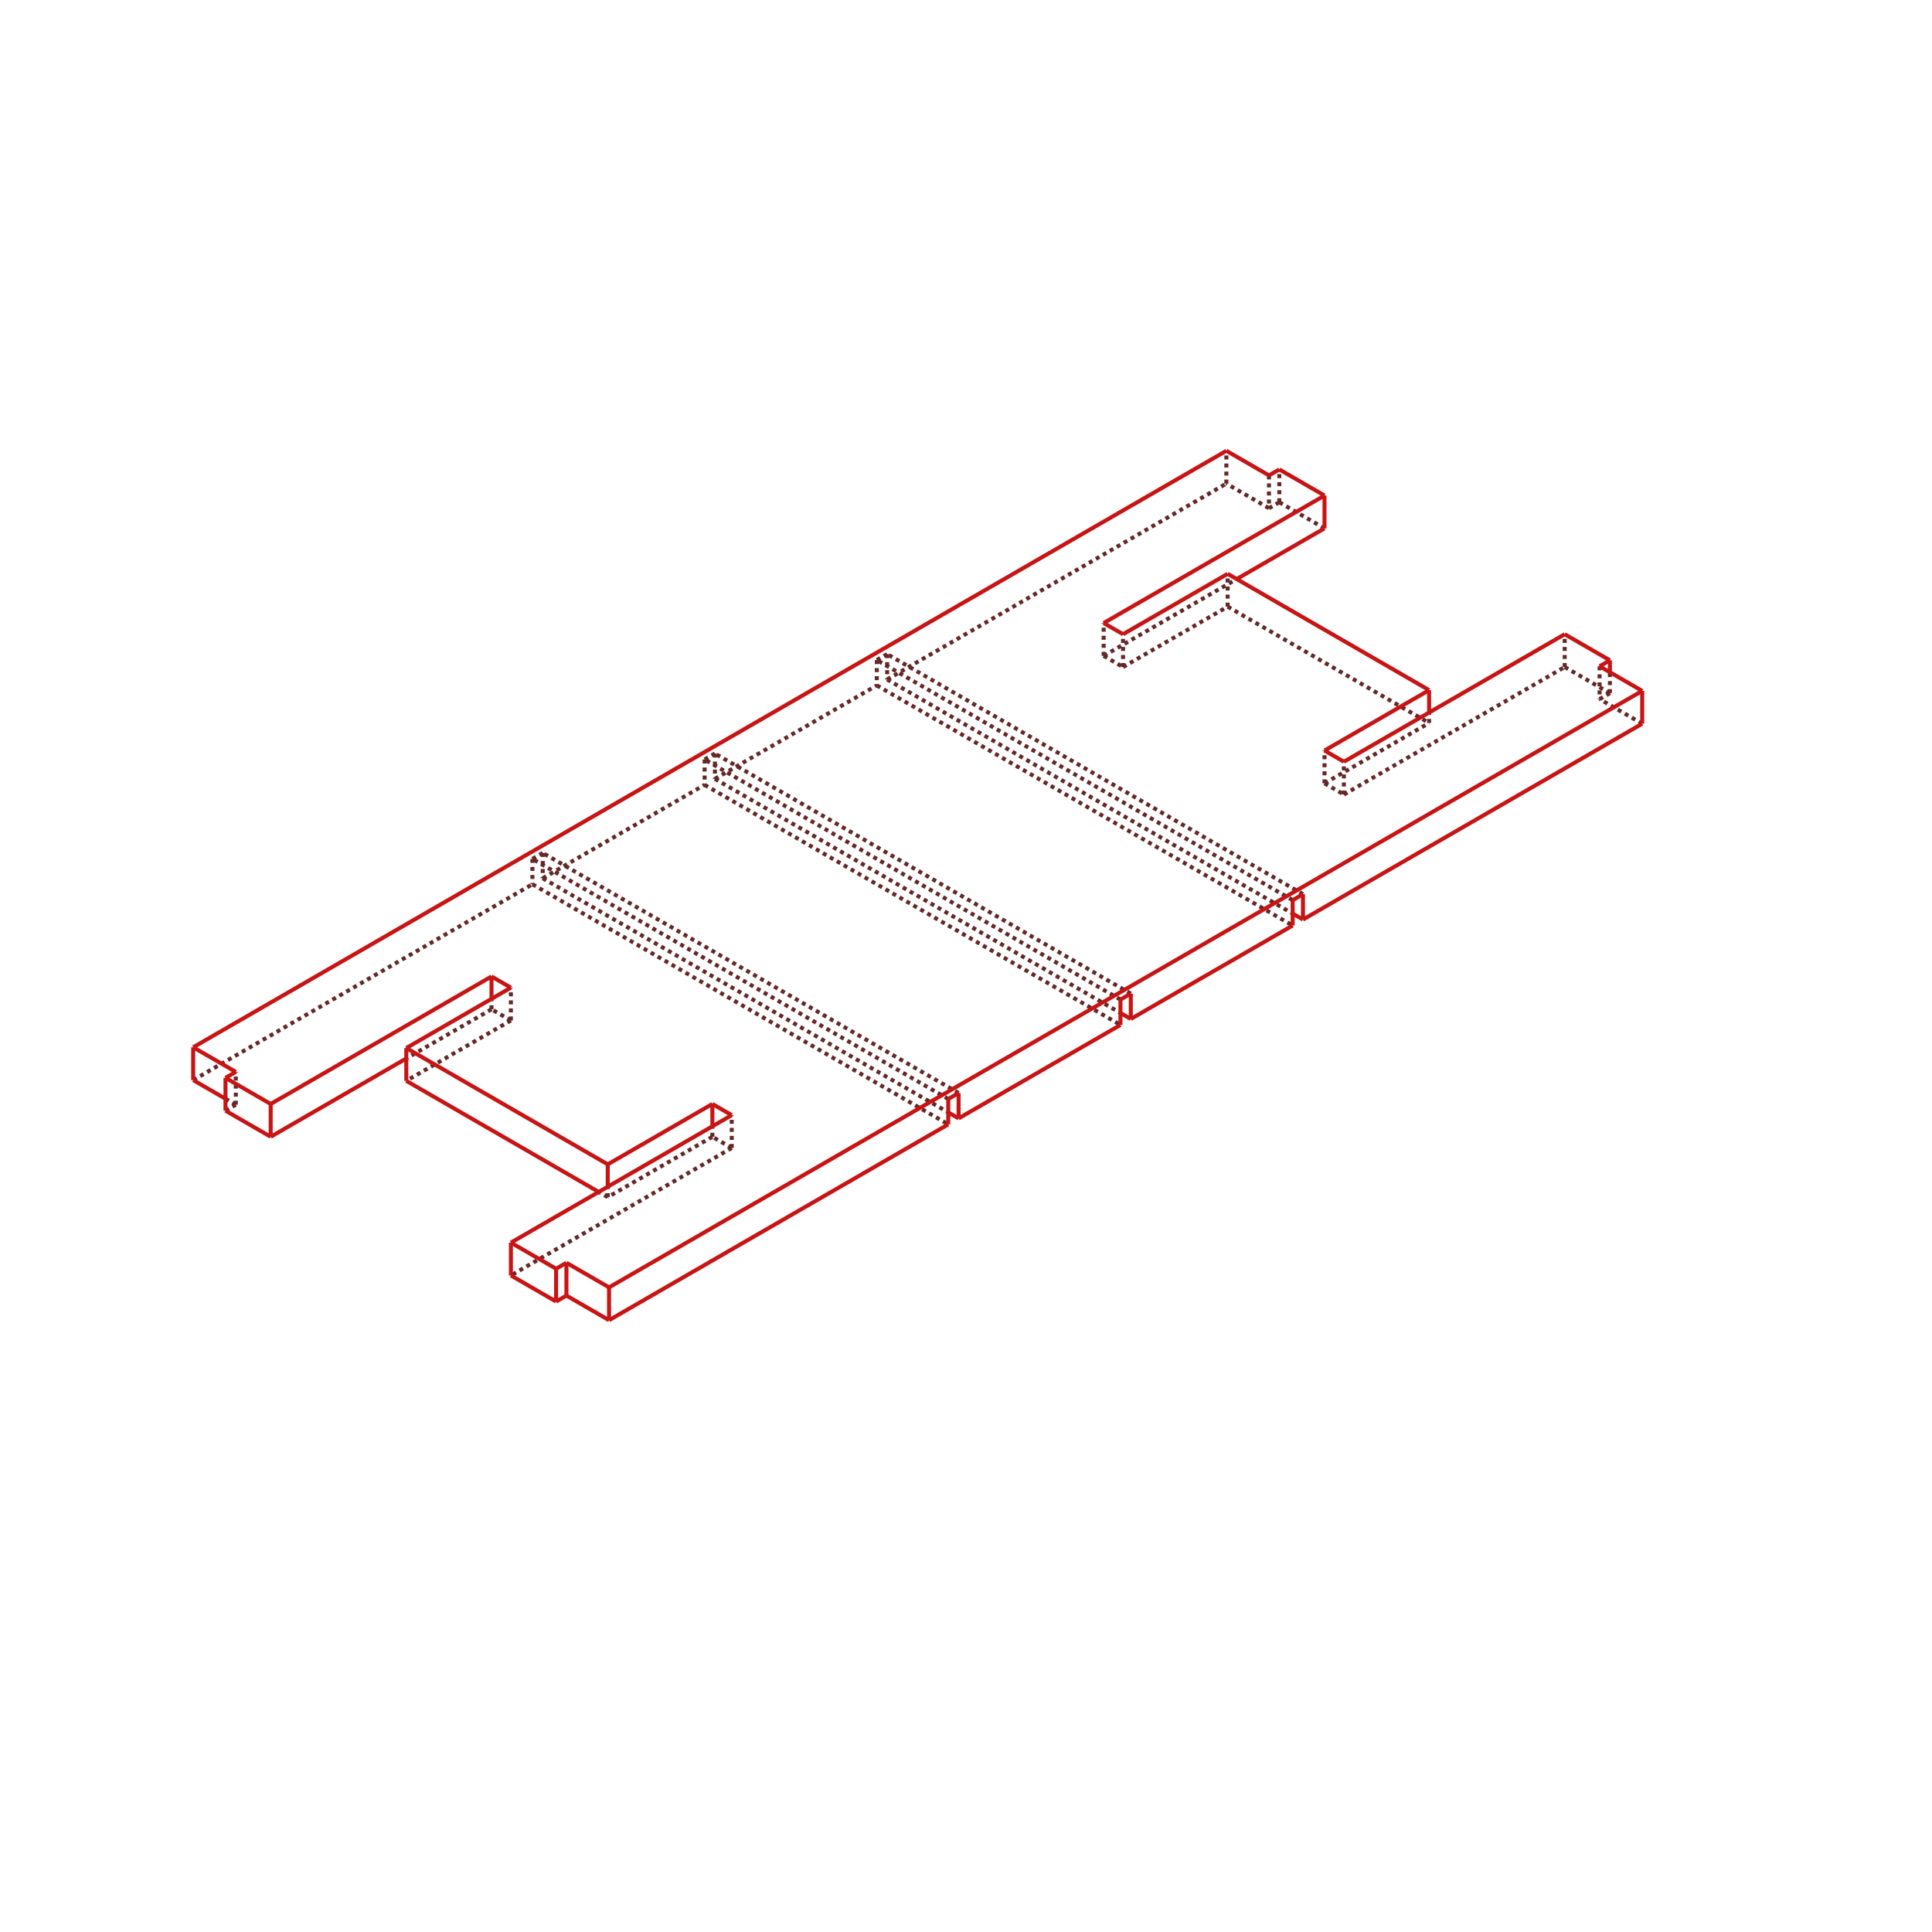
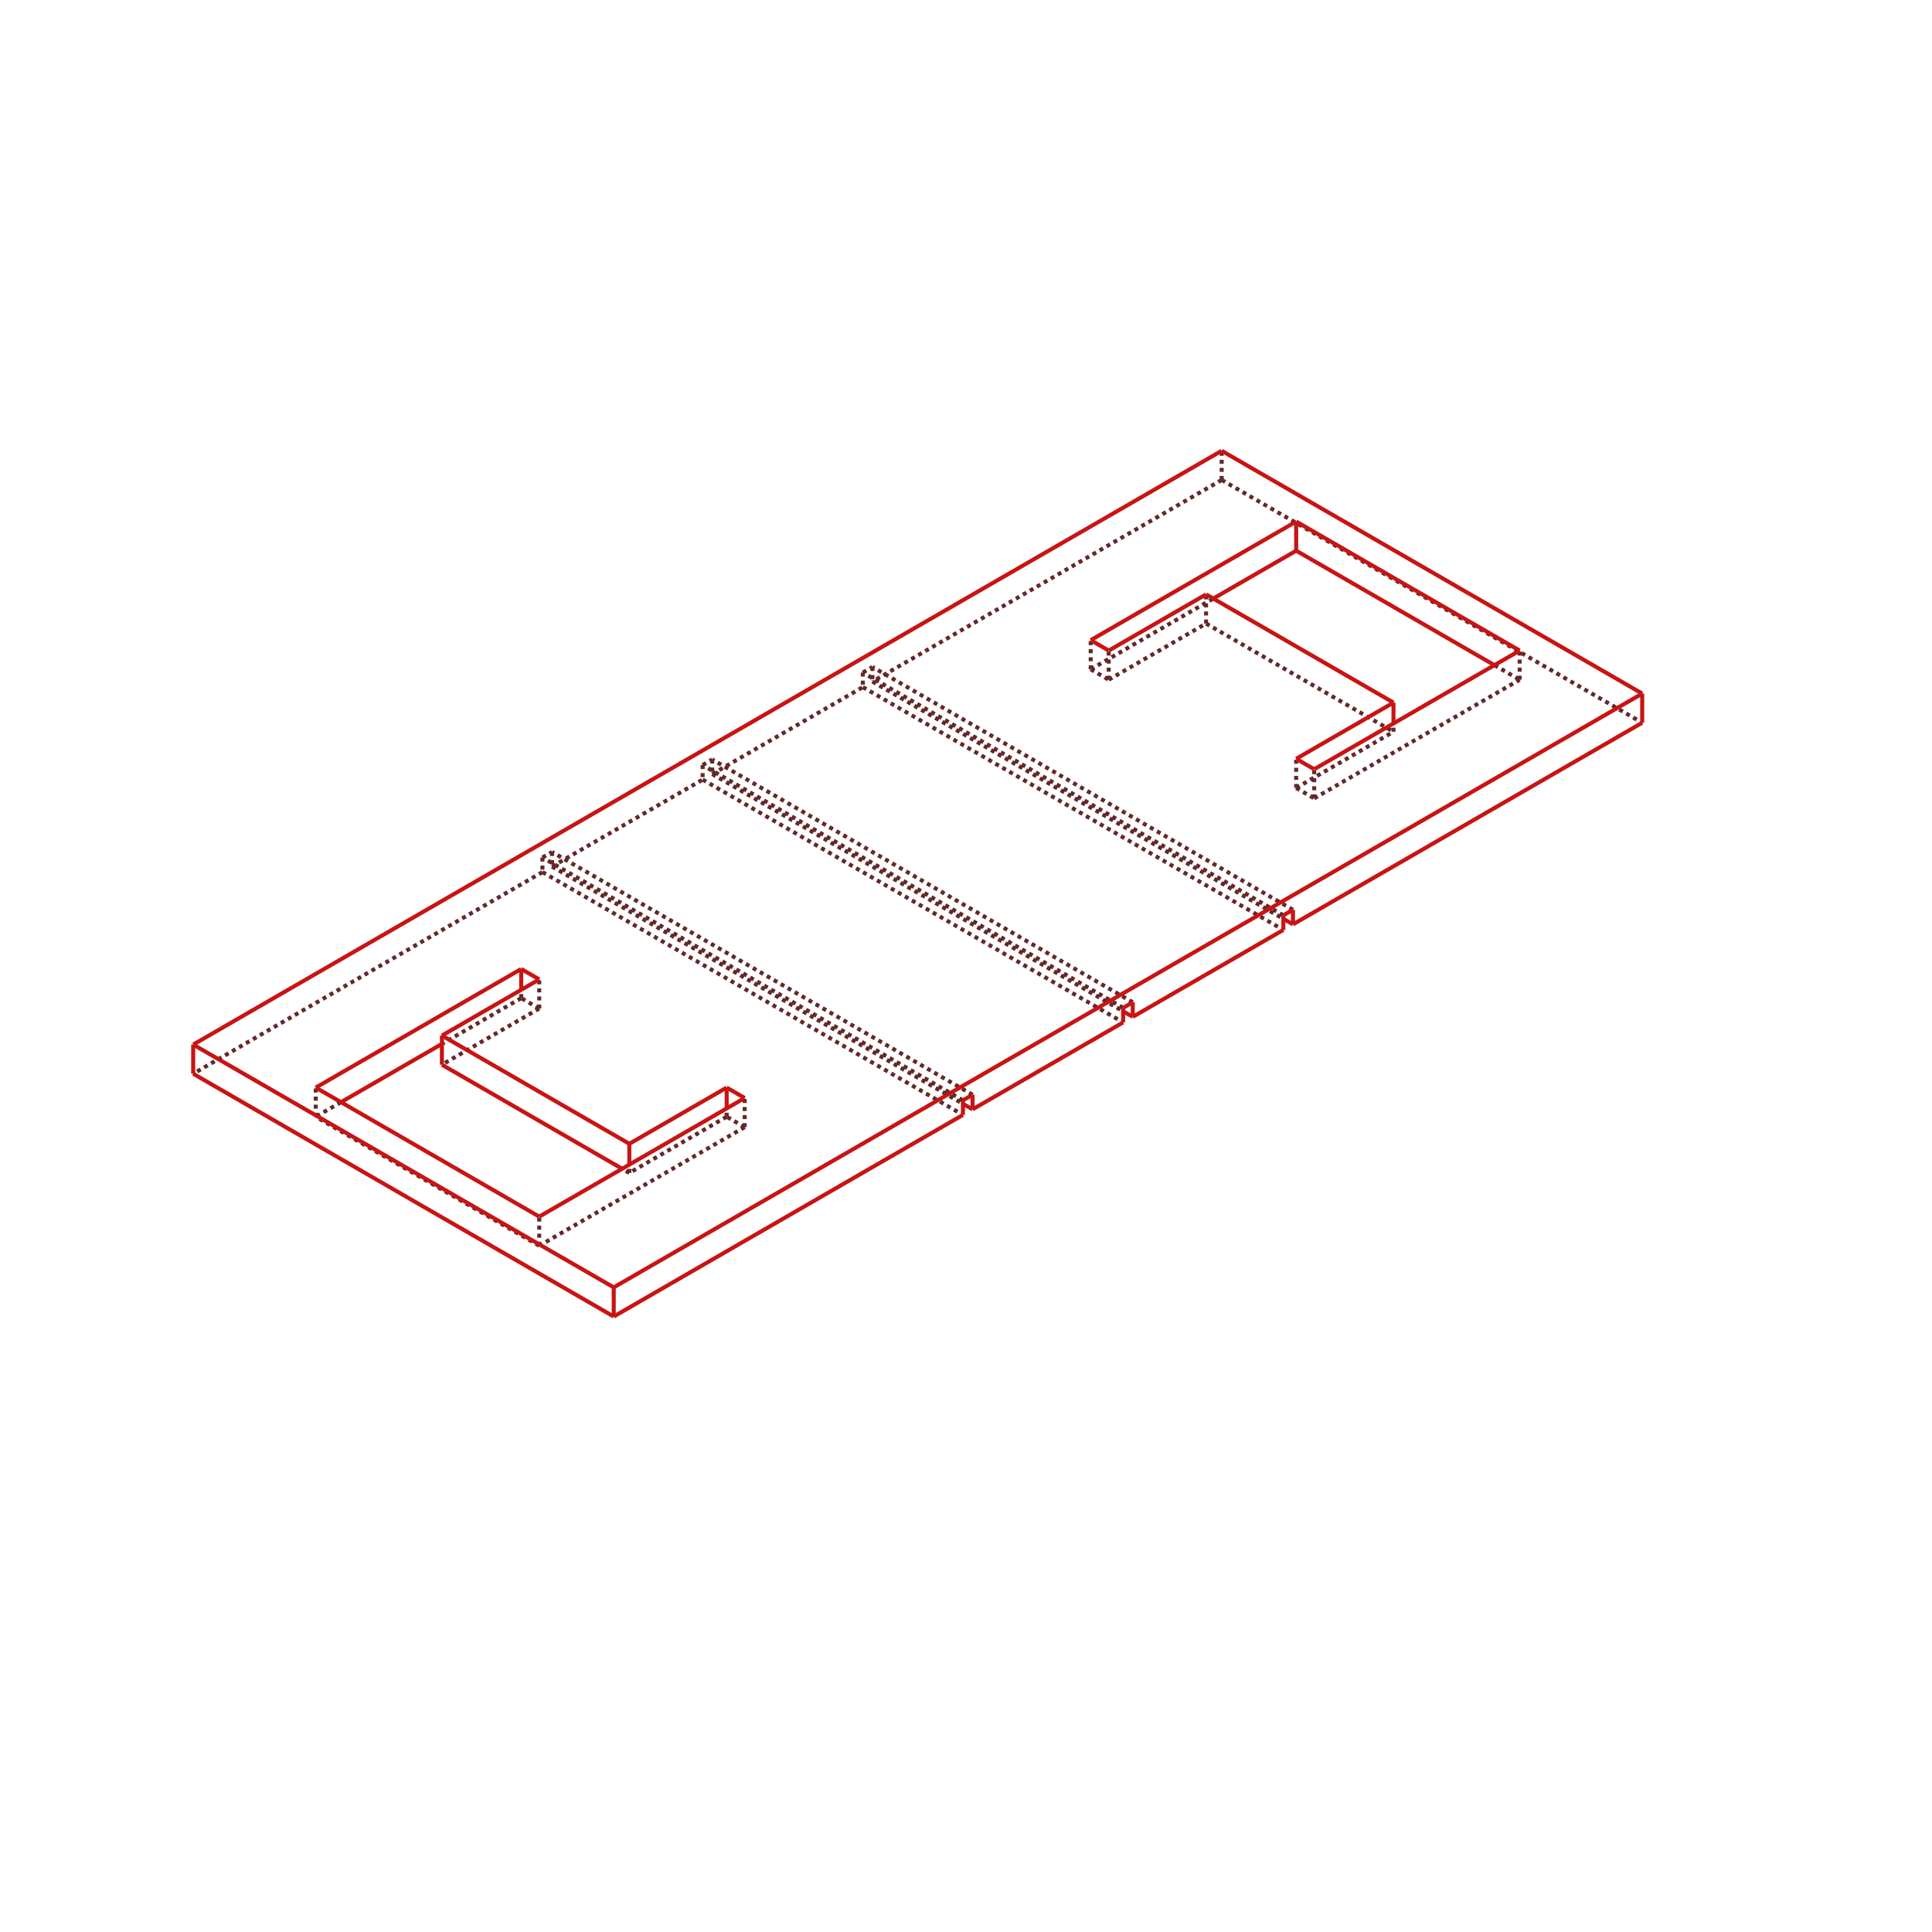
<svg xmlns="http://www.w3.org/2000/svg" width="480.0" height="480.0">
-   <g transform="scale(4.537584, -4.537584)   translate(50.24701,-48.48362)" stroke-width="0.22" fill="none">
-     <g stroke="rgb(100,40,40)" fill="none" stroke-dasharray="0.22,0.22">
-       <path d="M19.799,20.984 L22.274,19.555 " />
-       <path d="M19.799,20.984 L19.799,22.78 " />
-       <path d="M10.182,12.574 L10.182,14.37 " />
-       <path d="M10.182,12.574 L17.466,16.779 " />
-       <path d="M37.901,10.533 L37.335,10.206 " />
-       <path d="M39.669,8.859 L37.335,10.206 " />
-       <path d="M-1.673,11.281 L20.53,-1.538 " />
-       <path d="M-1.673,11.281 L16.9,22.005 " />
-       <path d="M19.233,20.657 L16.9,22.005 " />
-       <path d="M19.799,20.984 L19.233,20.657 " />
-       <path d="M10.182,12.574 L11.243,11.962 " />
-       <path d="M11.243,11.962 L16.971,15.268 " />
-       <path d="M16.971,15.268 L28.001,8.9 " />
-       <path d="M22.274,5.593 L28.001,8.9 " />
-       <path d="M22.274,5.593 L23.335,4.981 " />
-       <path d="M23.335,4.981 L35.426,11.962 " />
-       <path d="M35.426,11.962 L37.901,10.533 " />
-       <path d="M19.233,22.454 L19.233,20.657 " />
-       <path d="M37.335,12.002 L37.335,10.206 " />
-       <path d="M37.901,10.533 L37.901,11.676 " />
-       <path d="M-10.182,-14.37 L-10.182,-12.574 " />
-       <path d="M-10.182,-14.37 L-22.274,-21.351 " />
-       <path d="M-11.243,-13.758 L-11.243,-13.186 " />
-       <path d="M-10.182,-14.37 L-11.243,-13.758 " />
-       <path d="M-11.243,-13.758 L-16.971,-17.065 " />
-       <path d="M-16.971,-17.065 L-16.971,-16.493 " />
-       <path d="M-16.971,-17.065 L-17.466,-16.779 " />
-       <path d="M-22.274,-7.389 L-28.001,-10.696 " />
-       <path d="M-22.274,-7.389 L-22.274,-5.593 " />
-       <path d="M-23.335,-6.777 L-23.335,-6.205 " />
-       <path d="M-22.274,-7.389 L-23.335,-6.777 " />
-       <path d="M-23.335,-6.777 L-28.001,-9.471 " />
-       <path d="M-37.901,-12.329 L-37.335,-12.002 " />
-       <path d="M-37.335,-12.002 L-37.335,-10.206 " />
-       <path d="M-37.335,-12.002 L-37.901,-11.676 " />
-       <path d="M-39.669,-10.655 L-21.095,0.068 " />
-       <path d="M-21.095,1.456 L-21.095,0.068 " />
-       <path d="M-21.095,1.456 L-20.53,1.783 " />
-       <path d="M-20.53,1.783 L-20.53,0.395 " />
-       <path d="M-20.53,0.395 L-11.667,5.511 " />
-       <path d="M-11.667,6.899 L-11.667,5.511 " />
-       <path d="M-11.667,6.899 L-11.102,7.226 " />
-       <path d="M-11.102,7.226 L-11.102,5.838 " />
-       <path d="M-11.102,5.838 L-2.239,10.955 " />
-       <path d="M-2.239,12.343 L-2.239,10.955 " />
-       <path d="M-2.239,12.343 L-1.673,12.669 " />
-       <path d="M-1.673,12.669 L-1.673,11.281 " />
-       <path d="M16.9,22.005 L16.9,23.801 " />
-       <path d="M11.243,11.962 L11.243,13.758 " />
-       <path d="M16.971,15.268 L16.971,17.065 " />
-       <path d="M28.001,8.9 L28.001,9.471 " />
-       <path d="M22.274,5.593 L22.274,7.389 " />
-       <path d="M23.335,4.981 L23.335,6.777 " />
-       <path d="M35.426,11.962 L35.426,13.758 " />
-       <path d="M21.095,-0.476 L-1.673,12.669 " />
-       <path d="M20.53,-0.803 L-2.239,12.343 " />
-       <path d="M-2.239,10.955 L20.53,-2.191 " />
-       <path d="M-11.102,5.838 L11.102,-6.981 " />
-       <path d="M11.667,-5.92 L-11.102,7.226 " />
-       <path d="M11.102,-6.246 L-11.667,6.899 " />
-       <path d="M-11.667,5.511 L11.102,-7.634 " />
-       <path d="M-20.53,0.395 L1.673,-12.424 " />
-       <path d="M2.239,-11.363 L-20.53,1.783 " />
-       <path d="M1.673,-11.69 L-21.095,1.456 " />
-       <path d="M-21.095,0.068 L1.673,-13.078 " />
+   <g transform="scale(4.221533, -4.221533)   translate(54.00882,-52.00534)" stroke-width="0.237" fill="none">
+     <g stroke="rgb(100,40,40)" fill="none" stroke-dasharray="0.237,0.237">
+       <path d="M17.89,23.76 L17.89,25.475 " />
+       <path d="M17.89,23.76 L42.639,9.471 " />
+       <path d="M17.89,23.76 L-2.663,11.894 " />
+       <path d="M-22.085,0.68 L-42.639,-11.186 " />
+       <path d="M-22.085,1.538 L-22.085,0.68 " />
+       <path d="M-22.085,1.538 L-21.52,1.864 " />
+       <path d="M-21.52,1.864 L-21.52,1.007 " />
+       <path d="M-21.52,1.007 L-12.657,6.124 " />
+       <path d="M-12.657,6.981 L-12.657,6.124 " />
+       <path d="M-12.657,6.981 L-12.092,7.308 " />
+       <path d="M-12.092,7.308 L-12.092,6.45 " />
+       <path d="M-12.092,6.45 L-3.229,11.567 " />
+       <path d="M-3.229,12.424 L-3.229,11.567 " />
+       <path d="M-3.229,12.424 L-2.663,12.751 " />
+       <path d="M-2.663,12.751 L-2.663,11.894 " />
+       <path d="M-2.663,11.894 L21.52,-2.068 " />
+       <path d="M10.182,12.615 L17.395,16.779 " />
+       <path d="M10.182,12.615 L11.243,12.002 " />
+       <path d="M11.243,12.002 L16.971,15.309 " />
+       <path d="M16.971,15.309 L28.001,8.941 " />
+       <path d="M22.274,5.634 L28.001,8.941 " />
+       <path d="M22.274,5.634 L23.335,5.021 " />
+       <path d="M23.335,5.021 L35.426,12.002 " />
+       <path d="M33.941,12.86 L35.426,12.002 " />
+       <path d="M-22.085,0.68 L2.663,-13.608 " />
+       <path d="M-10.182,-14.33 L-22.274,-21.311 " />
+       <path d="M-10.182,-14.33 L-11.243,-13.717 " />
+       <path d="M-11.243,-13.717 L-16.971,-17.024 " />
+       <path d="M-16.971,-17.024 L-17.395,-16.779 " />
+       <path d="M-22.274,-7.348 L-28.001,-10.655 " />
+       <path d="M-22.274,-7.348 L-23.335,-6.736 " />
+       <path d="M-23.335,-6.736 L-28.001,-9.431 " />
+       <path d="M-33.941,-12.86 L-35.426,-13.717 " />
+       <path d="M-22.274,-21.311 L-35.426,-13.717 " />
+       <path d="M2.663,-12.751 L-22.085,1.538 " />
+       <path d="M3.229,-12.424 L-21.52,1.864 " />
+       <path d="M-21.52,1.007 L2.663,-12.955 " />
+       <path d="M-12.657,6.124 L12.092,-8.165 " />
+       <path d="M12.092,-7.308 L-12.657,6.981 " />
+       <path d="M12.657,-6.981 L-12.092,7.308 " />
+       <path d="M-12.092,6.45 L12.092,-7.512 " />
+       <path d="M-3.229,11.567 L21.52,-2.722 " />
+       <path d="M21.52,-1.864 L-3.229,12.424 " />
+       <path d="M22.085,-1.538 L-2.663,12.751 " />
+       <path d="M10.182,12.615 L10.182,14.33 " />
+       <path d="M11.243,12.002 L11.243,13.717 " />
+       <path d="M16.971,15.309 L16.971,17.024 " />
+       <path d="M28.001,8.941 L28.001,9.431 " />
+       <path d="M22.274,5.634 L22.274,7.348 " />
+       <path d="M23.335,5.021 L23.335,6.736 " />
+       <path d="M35.426,12.002 L35.426,13.717 " />
+       <path d="M-22.274,-7.348 L-22.274,-5.634 " />
+       <path d="M-23.335,-6.736 L-23.335,-6.246 " />
+       <path d="M-16.971,-17.024 L-16.971,-16.534 " />
+       <path d="M-35.426,-13.717 L-35.426,-12.002 " />
+       <path d="M-11.243,-13.717 L-11.243,-13.227 " />
+       <path d="M-22.274,-21.311 L-22.274,-19.596 " />
+       <path d="M-10.182,-14.33 L-10.182,-12.615 " />
    </g>
    <g stroke="rgb(200,20,20)" fill="none">
-       <path d="M19.799,22.78 L22.274,21.351 " />
-       <path d="M22.274,19.555 L22.274,21.351 " />
-       <path d="M37.901,12.329 L37.335,12.002 " />
-       <path d="M37.335,12.002 L39.669,10.655 " />
-       <path d="M-16.9,-22.005 L39.669,10.655 " />
-       <path d="M-19.233,-20.657 L-16.9,-22.005 " />
-       <path d="M-19.799,-20.984 L-19.233,-20.657 " />
-       <path d="M-19.799,-20.984 L-22.274,-19.555 " />
-       <path d="M-10.182,-12.574 L-22.274,-19.555 " />
-       <path d="M-10.182,-12.574 L-11.243,-11.962 " />
-       <path d="M-11.243,-11.962 L-16.971,-15.268 " />
-       <path d="M-16.971,-15.268 L-28.001,-8.9 " />
-       <path d="M-22.274,-5.593 L-28.001,-8.9 " />
-       <path d="M-22.274,-5.593 L-23.335,-4.981 " />
-       <path d="M-23.335,-4.981 L-35.426,-11.962 " />
-       <path d="M-35.426,-11.962 L-37.901,-10.533 " />
-       <path d="M-37.901,-10.533 L-37.335,-10.206 " />
-       <path d="M-39.669,-8.859 L-37.335,-10.206 " />
-       <path d="M-39.669,-8.859 L16.9,23.801 " />
-       <path d="M16.9,23.801 L19.233,22.454 " />
-       <path d="M19.799,22.78 L19.233,22.454 " />
-       <path d="M10.182,14.37 L22.274,21.351 " />
-       <path d="M10.182,14.37 L11.243,13.758 " />
-       <path d="M11.243,13.758 L16.971,17.065 " />
-       <path d="M16.971,17.065 L28.001,10.696 " />
-       <path d="M22.274,7.389 L28.001,10.696 " />
-       <path d="M22.274,7.389 L23.335,6.777 " />
-       <path d="M23.335,6.777 L35.426,13.758 " />
-       <path d="M35.426,13.758 L37.901,12.329 " />
-       <path d="M17.466,16.779 L22.274,19.555 " />
-       <path d="M21.095,-1.864 L39.669,8.859 " />
-       <path d="M20.53,-1.538 L21.095,-1.864 " />
-       <path d="M37.901,11.676 L37.901,12.329 " />
-       <path d="M39.669,10.655 L39.669,8.859 " />
-       <path d="M21.095,-1.864 L21.095,-0.476 " />
-       <path d="M21.095,-0.476 L20.53,-0.803 " />
-       <path d="M20.53,-2.191 L20.53,-0.803 " />
-       <path d="M11.667,-7.308 L20.53,-2.191 " />
-       <path d="M11.667,-7.308 L11.667,-5.92 " />
-       <path d="M11.667,-5.92 L11.102,-6.246 " />
-       <path d="M11.102,-7.634 L11.102,-6.246 " />
-       <path d="M2.239,-12.751 L11.102,-7.634 " />
-       <path d="M2.239,-12.751 L2.239,-11.363 " />
-       <path d="M2.239,-11.363 L1.673,-11.69 " />
-       <path d="M1.673,-13.078 L1.673,-11.69 " />
-       <path d="M-16.9,-23.801 L1.673,-13.078 " />
-       <path d="M-16.9,-22.005 L-16.9,-23.801 " />
-       <path d="M-19.233,-22.454 L-19.233,-20.657 " />
-       <path d="M-16.9,-23.801 L-19.233,-22.454 " />
-       <path d="M-19.799,-22.78 L-19.233,-22.454 " />
-       <path d="M-19.799,-22.78 L-19.799,-20.984 " />
-       <path d="M-22.274,-21.351 L-22.274,-19.555 " />
-       <path d="M-19.799,-22.78 L-22.274,-21.351 " />
-       <path d="M-11.243,-13.186 L-11.243,-11.962 " />
-       <path d="M-16.971,-16.493 L-16.971,-15.268 " />
-       <path d="M-28.001,-10.696 L-28.001,-8.9 " />
-       <path d="M-17.466,-16.779 L-28.001,-10.696 " />
-       <path d="M-23.335,-6.205 L-23.335,-4.981 " />
-       <path d="M-35.426,-13.758 L-35.426,-11.962 " />
-       <path d="M-28.001,-9.471 L-35.426,-13.758 " />
-       <path d="M-37.901,-12.329 L-37.901,-10.533 " />
-       <path d="M-35.426,-13.758 L-37.901,-12.329 " />
-       <path d="M-39.669,-10.655 L-39.669,-8.859 " />
-       <path d="M-37.901,-11.676 L-39.669,-10.655 " />
-       <path d="M28.001,9.471 L28.001,10.696 " />
-       <path d="M11.102,-6.981 L11.667,-7.308 " />
-       <path d="M1.673,-12.424 L2.239,-12.751 " />
+       <path d="M17.89,25.475 L42.639,11.186 " />
+       <path d="M42.639,9.471 L42.639,11.186 " />
+       <path d="M-42.639,-9.471 L17.89,25.475 " />
+       <path d="M-42.639,-11.186 L-42.639,-9.471 " />
+       <path d="M-17.89,-23.76 L42.639,11.186 " />
+       <path d="M-17.89,-23.76 L-42.639,-9.471 " />
+       <path d="M10.182,14.33 L22.274,21.311 " />
+       <path d="M10.182,14.33 L11.243,13.717 " />
+       <path d="M11.243,13.717 L16.971,17.024 " />
+       <path d="M16.971,17.024 L28.001,10.655 " />
+       <path d="M22.274,7.348 L28.001,10.655 " />
+       <path d="M22.274,7.348 L23.335,6.736 " />
+       <path d="M23.335,6.736 L35.426,13.717 " />
+       <path d="M22.274,21.311 L35.426,13.717 " />
+       <path d="M-22.274,-5.634 L-28.001,-8.941 " />
+       <path d="M-22.274,-5.634 L-23.335,-5.021 " />
+       <path d="M-16.971,-15.309 L-28.001,-8.941 " />
+       <path d="M-23.335,-5.021 L-35.426,-12.002 " />
+       <path d="M-11.243,-12.002 L-16.971,-15.309 " />
+       <path d="M-22.274,-19.596 L-35.426,-12.002 " />
+       <path d="M-10.182,-12.615 L-11.243,-12.002 " />
+       <path d="M-10.182,-12.615 L-22.274,-19.596 " />
+       <path d="M-17.89,-25.475 L-17.89,-23.76 " />
+       <path d="M-17.89,-25.475 L2.663,-13.608 " />
+       <path d="M2.663,-13.608 L2.663,-12.751 " />
+       <path d="M3.229,-12.424 L2.663,-12.751 " />
+       <path d="M3.229,-13.282 L3.229,-12.424 " />
+       <path d="M3.229,-13.282 L12.092,-8.165 " />
+       <path d="M12.092,-8.165 L12.092,-7.308 " />
+       <path d="M12.657,-6.981 L12.092,-7.308 " />
+       <path d="M12.657,-7.838 L12.657,-6.981 " />
+       <path d="M12.657,-7.838 L21.52,-2.722 " />
+       <path d="M21.52,-2.722 L21.52,-1.864 " />
+       <path d="M22.085,-1.538 L21.52,-1.864 " />
+       <path d="M22.085,-2.395 L22.085,-1.538 " />
+       <path d="M22.085,-2.395 L42.639,9.471 " />
+       <path d="M21.52,-2.068 L22.085,-2.395 " />
+       <path d="M17.395,16.779 L22.274,19.596 " />
+       <path d="M22.274,19.596 L33.941,12.86 " />
+       <path d="M-17.89,-25.475 L-42.639,-11.186 " />
+       <path d="M-17.395,-16.779 L-28.001,-10.655 " />
+       <path d="M-28.001,-9.431 L-33.941,-12.86 " />
+       <path d="M2.663,-12.955 L3.229,-13.282 " />
+       <path d="M12.092,-7.512 L12.657,-7.838 " />
+       <path d="M22.274,19.596 L22.274,21.311 " />
+       <path d="M28.001,9.431 L28.001,10.655 " />
+       <path d="M-28.001,-10.655 L-28.001,-8.941 " />
+       <path d="M-23.335,-6.246 L-23.335,-5.021 " />
+       <path d="M-16.971,-16.534 L-16.971,-15.309 " />
+       <path d="M-11.243,-13.227 L-11.243,-12.002 " />
    </g>
  </g>
</svg>
